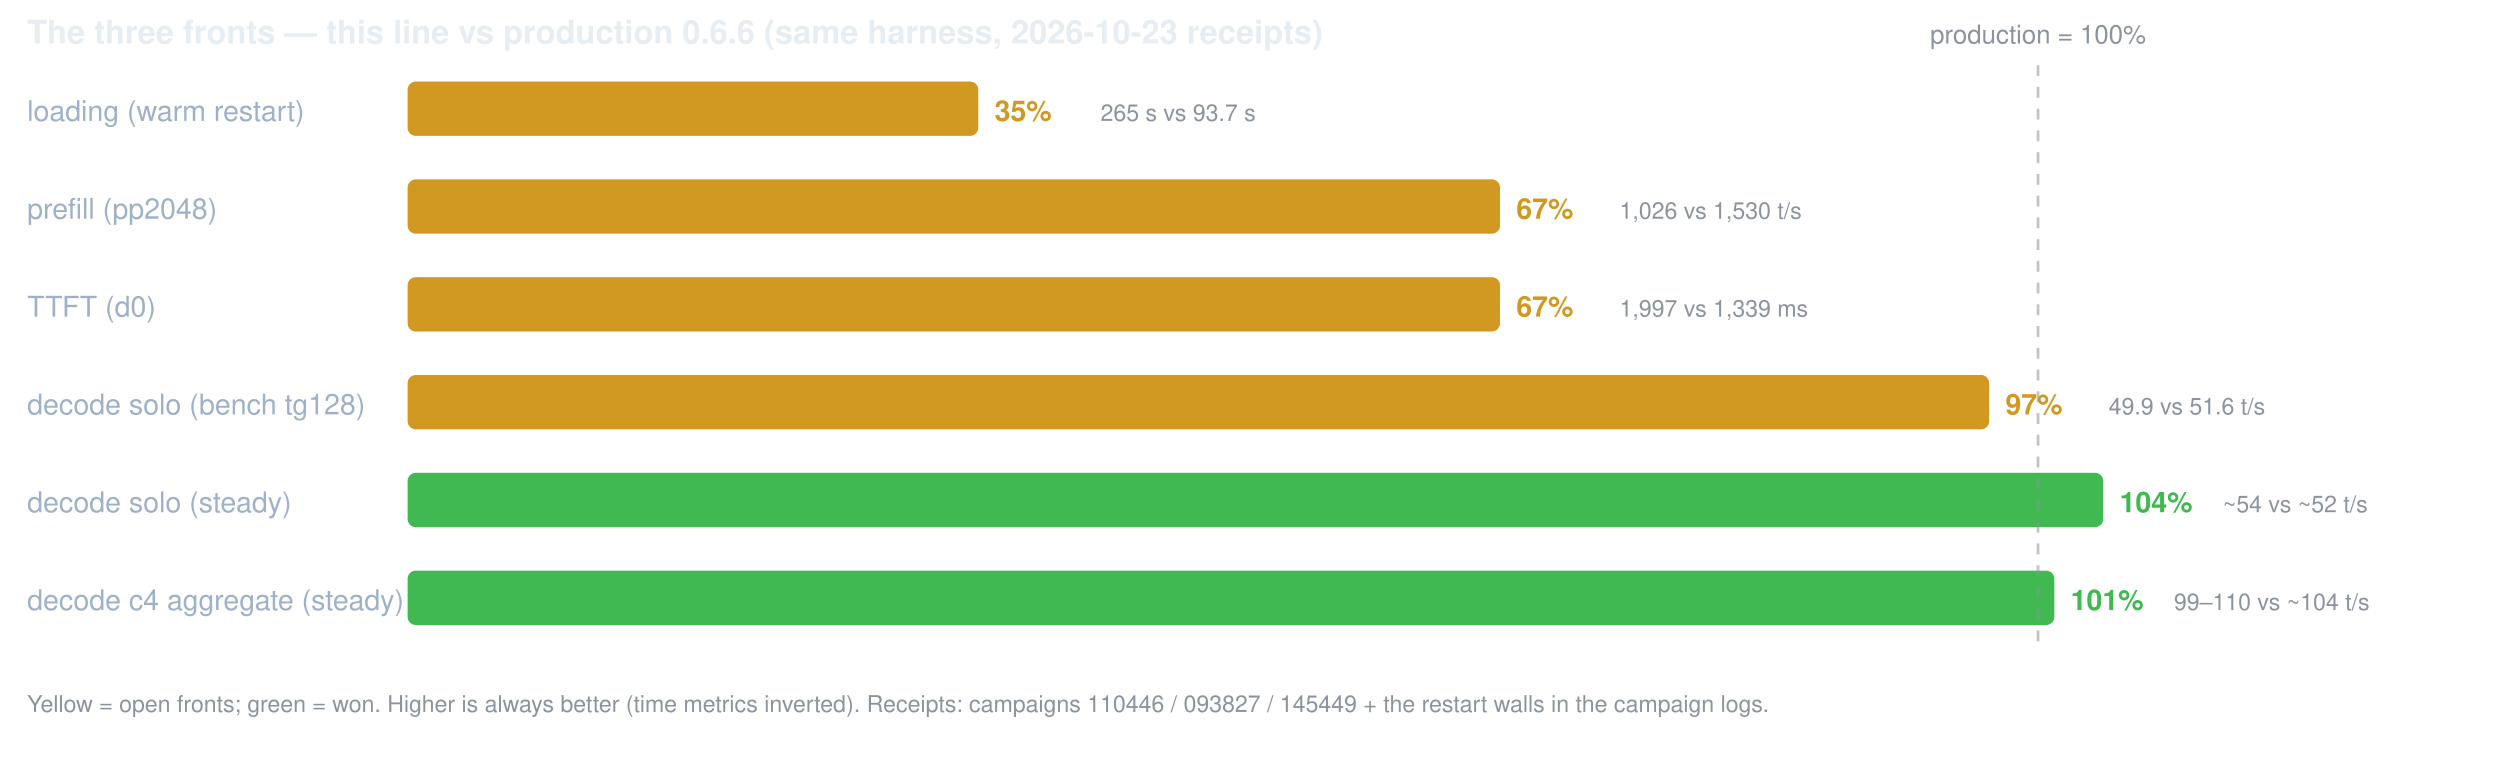
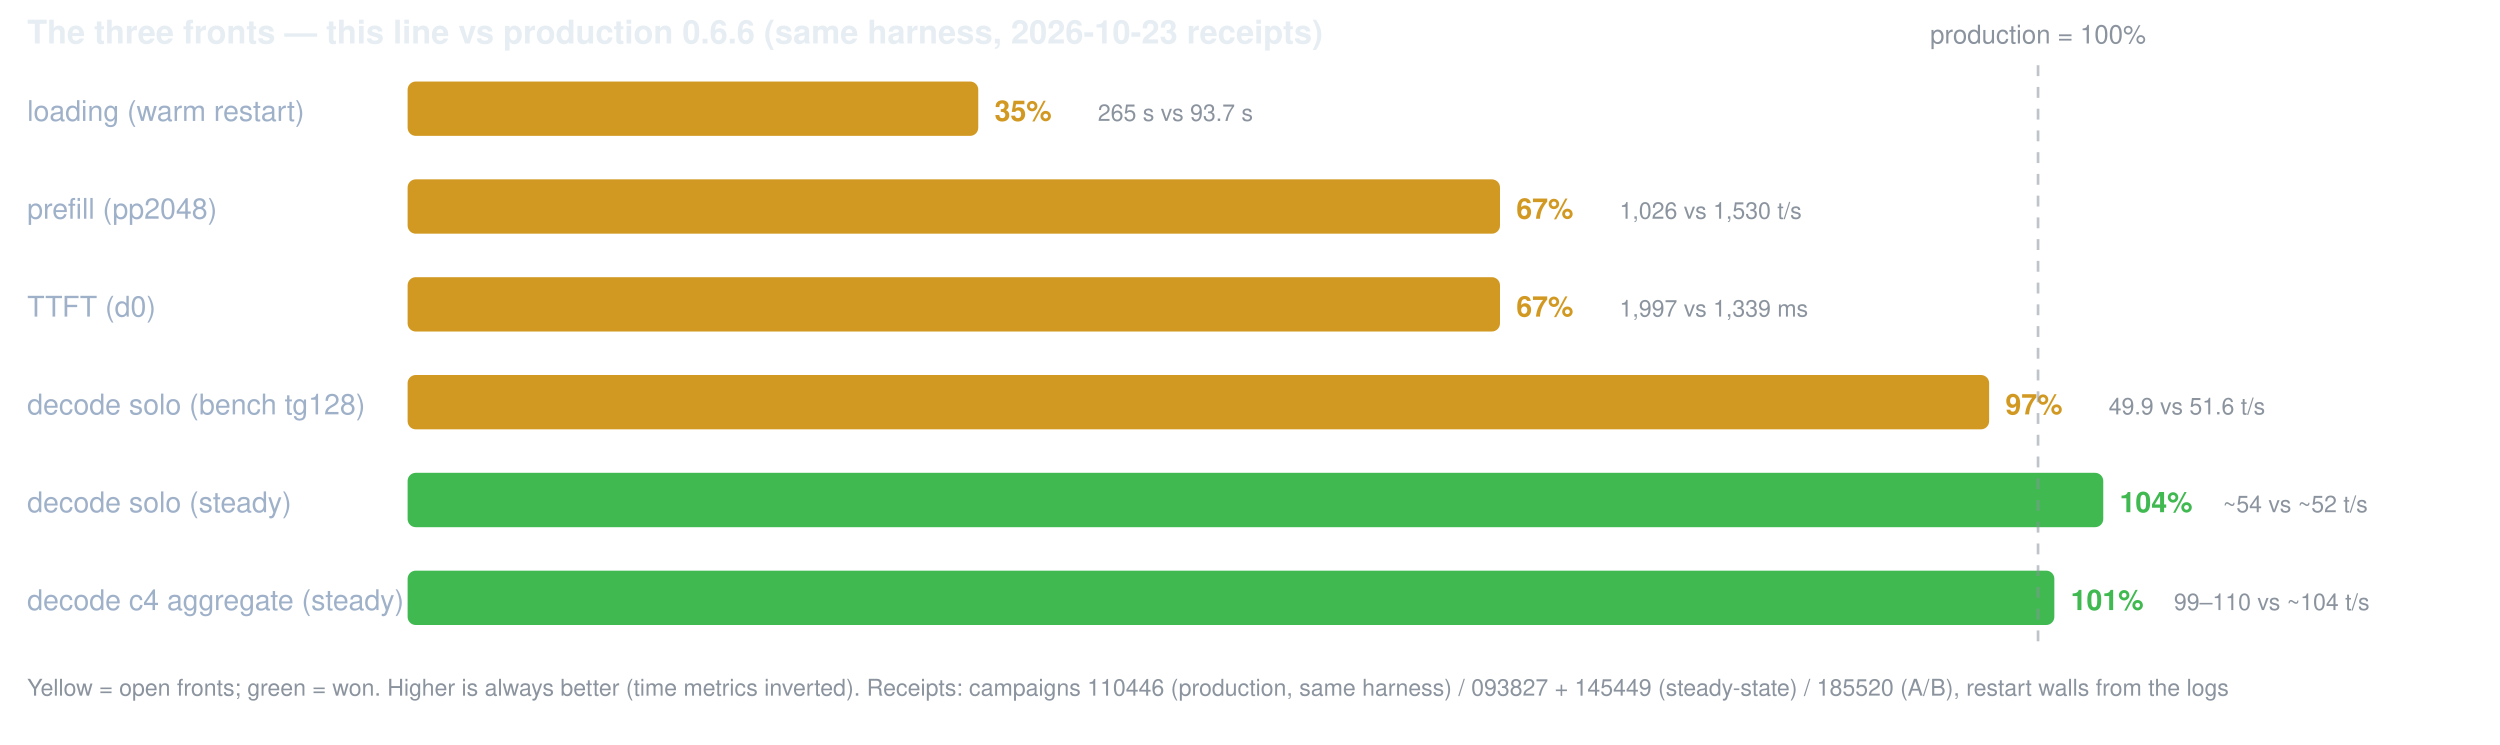
- <svg xmlns="http://www.w3.org/2000/svg" viewBox="0 0 920 280" width="920" height="280" font-family="ui-sans-serif, -apple-system, 'Segoe UI', Helvetica, Arial, sans-serif">
+ <svg xmlns="http://www.w3.org/2000/svg" viewBox="0 0 920 274" width="920" height="274" font-family="ui-sans-serif, -apple-system, 'Segoe UI', Helvetica, Arial, sans-serif">
  <text x="10" y="16" font-size="12" font-weight="600" fill="#e6edf3">The three fronts — this line vs production 0.6.6 (same harness, 2026-10-23 receipts)</text>
  <text x="750" y="16" font-size="9.5" fill="#8b949e" text-anchor="middle">production = 100%</text>
  <g font-size="10.5" fill="#9fb1c9">
    <text x="10" y="44.5">loading (warm restart)</text>
    <rect x="150" y="30" width="210" height="20" rx="3" fill="#d29922" />
    <text x="366" y="44.5" font-weight="600" fill="#d29922">35%</text>
-     <text x="405" y="44.5" font-size="8.5" fill="#8b949e">265 s vs 93.7 s</text>
+     <text x="404" y="44.5" font-size="8.5" fill="#8b949e">265 s vs 93.7 s</text>
    <text x="10" y="80.5">prefill (pp2048)</text>
    <rect x="150" y="66" width="402" height="20" rx="3" fill="#d29922" />
    <text x="558" y="80.5" font-weight="600" fill="#d29922">67%</text>
    <text x="596" y="80.5" font-size="8.5" fill="#8b949e">1,026 vs 1,530 t/s</text>
    <text x="10" y="116.5">TTFT (d0)</text>
    <rect x="150" y="102" width="402" height="20" rx="3" fill="#d29922" />
    <text x="558" y="116.5" font-weight="600" fill="#d29922">67%</text>
    <text x="596" y="116.5" font-size="8.5" fill="#8b949e">1,997 vs 1,339 ms</text>
    <text x="10" y="152.5">decode solo (bench tg128)</text>
    <rect x="150" y="138" width="582" height="20" rx="3" fill="#d29922" />
    <text x="738" y="152.5" font-weight="600" fill="#d29922">97%</text>
    <text x="776" y="152.5" font-size="8.5" fill="#8b949e">49.9 vs 51.6 t/s</text>
    <text x="10" y="188.5">decode solo (steady)</text>
    <rect x="150" y="174" width="624" height="20" rx="3" fill="#3fb950" />
    <text x="780" y="188.5" font-weight="600" fill="#3fb950">104%</text>
    <text x="818" y="188.5" font-size="8.5" fill="#8b949e">~54 vs ~52 t/s</text>
    <text x="10" y="224.5">decode c4 aggregate (steady)</text>
    <rect x="150" y="210" width="606" height="20" rx="3" fill="#3fb950" />
    <text x="762" y="224.5" font-weight="600" fill="#3fb950">101%</text>
    <text x="800" y="224.5" font-size="8.5" fill="#8b949e">99–110 vs ~104 t/s</text>
  </g>
  <line x1="750" y1="24" x2="750" y2="236" stroke="#8b949e" stroke-opacity="0.55" stroke-dasharray="4 4" />
-   <text x="10" y="262" font-size="8.5" fill="#8b949e">Yellow = open fronts; green = won. Higher is always better (time metrics inverted). Receipts: campaigns 110446 / 093827 / 145449 + the restart walls in the campaign logs.</text>
+   <text x="10" y="256" font-size="8.5" fill="#8b949e">Yellow = open fronts; green = won. Higher is always better (time metrics inverted). Receipts: campaigns 110446 (production, same harness) / 093827 + 145449 (steady-state) / 185520 (A/B), restart walls from the logs</text>
</svg>
